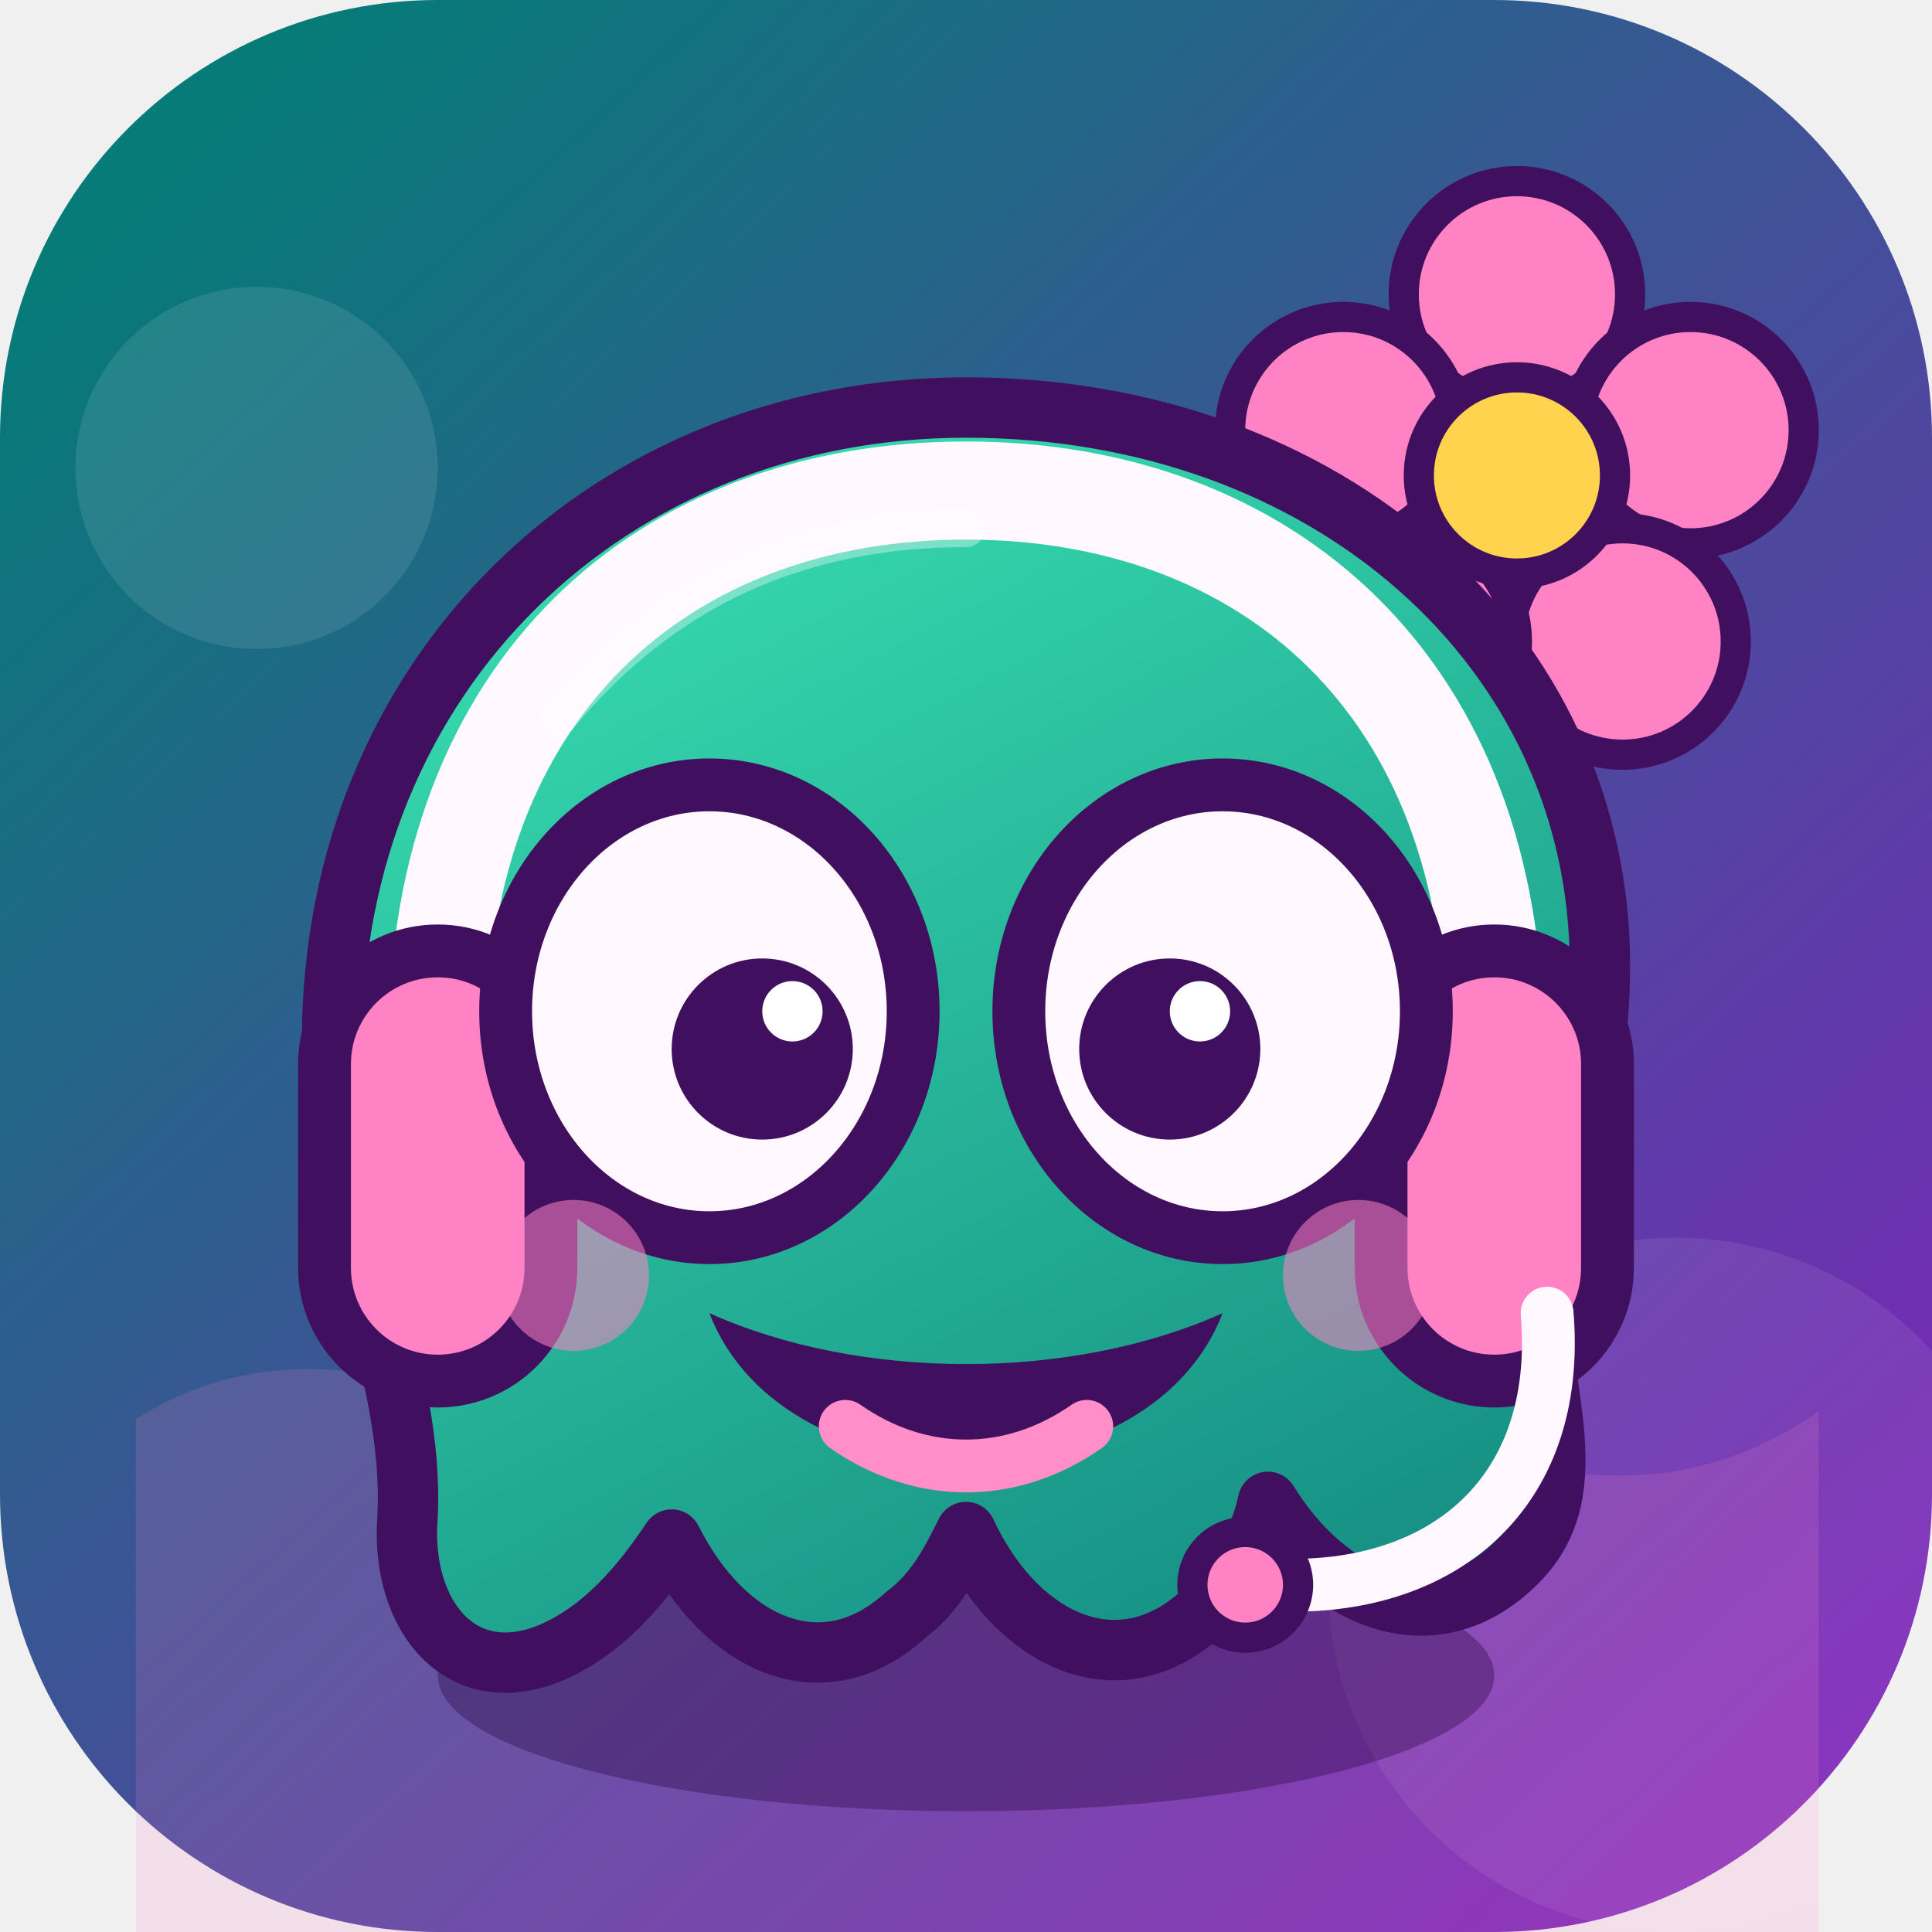
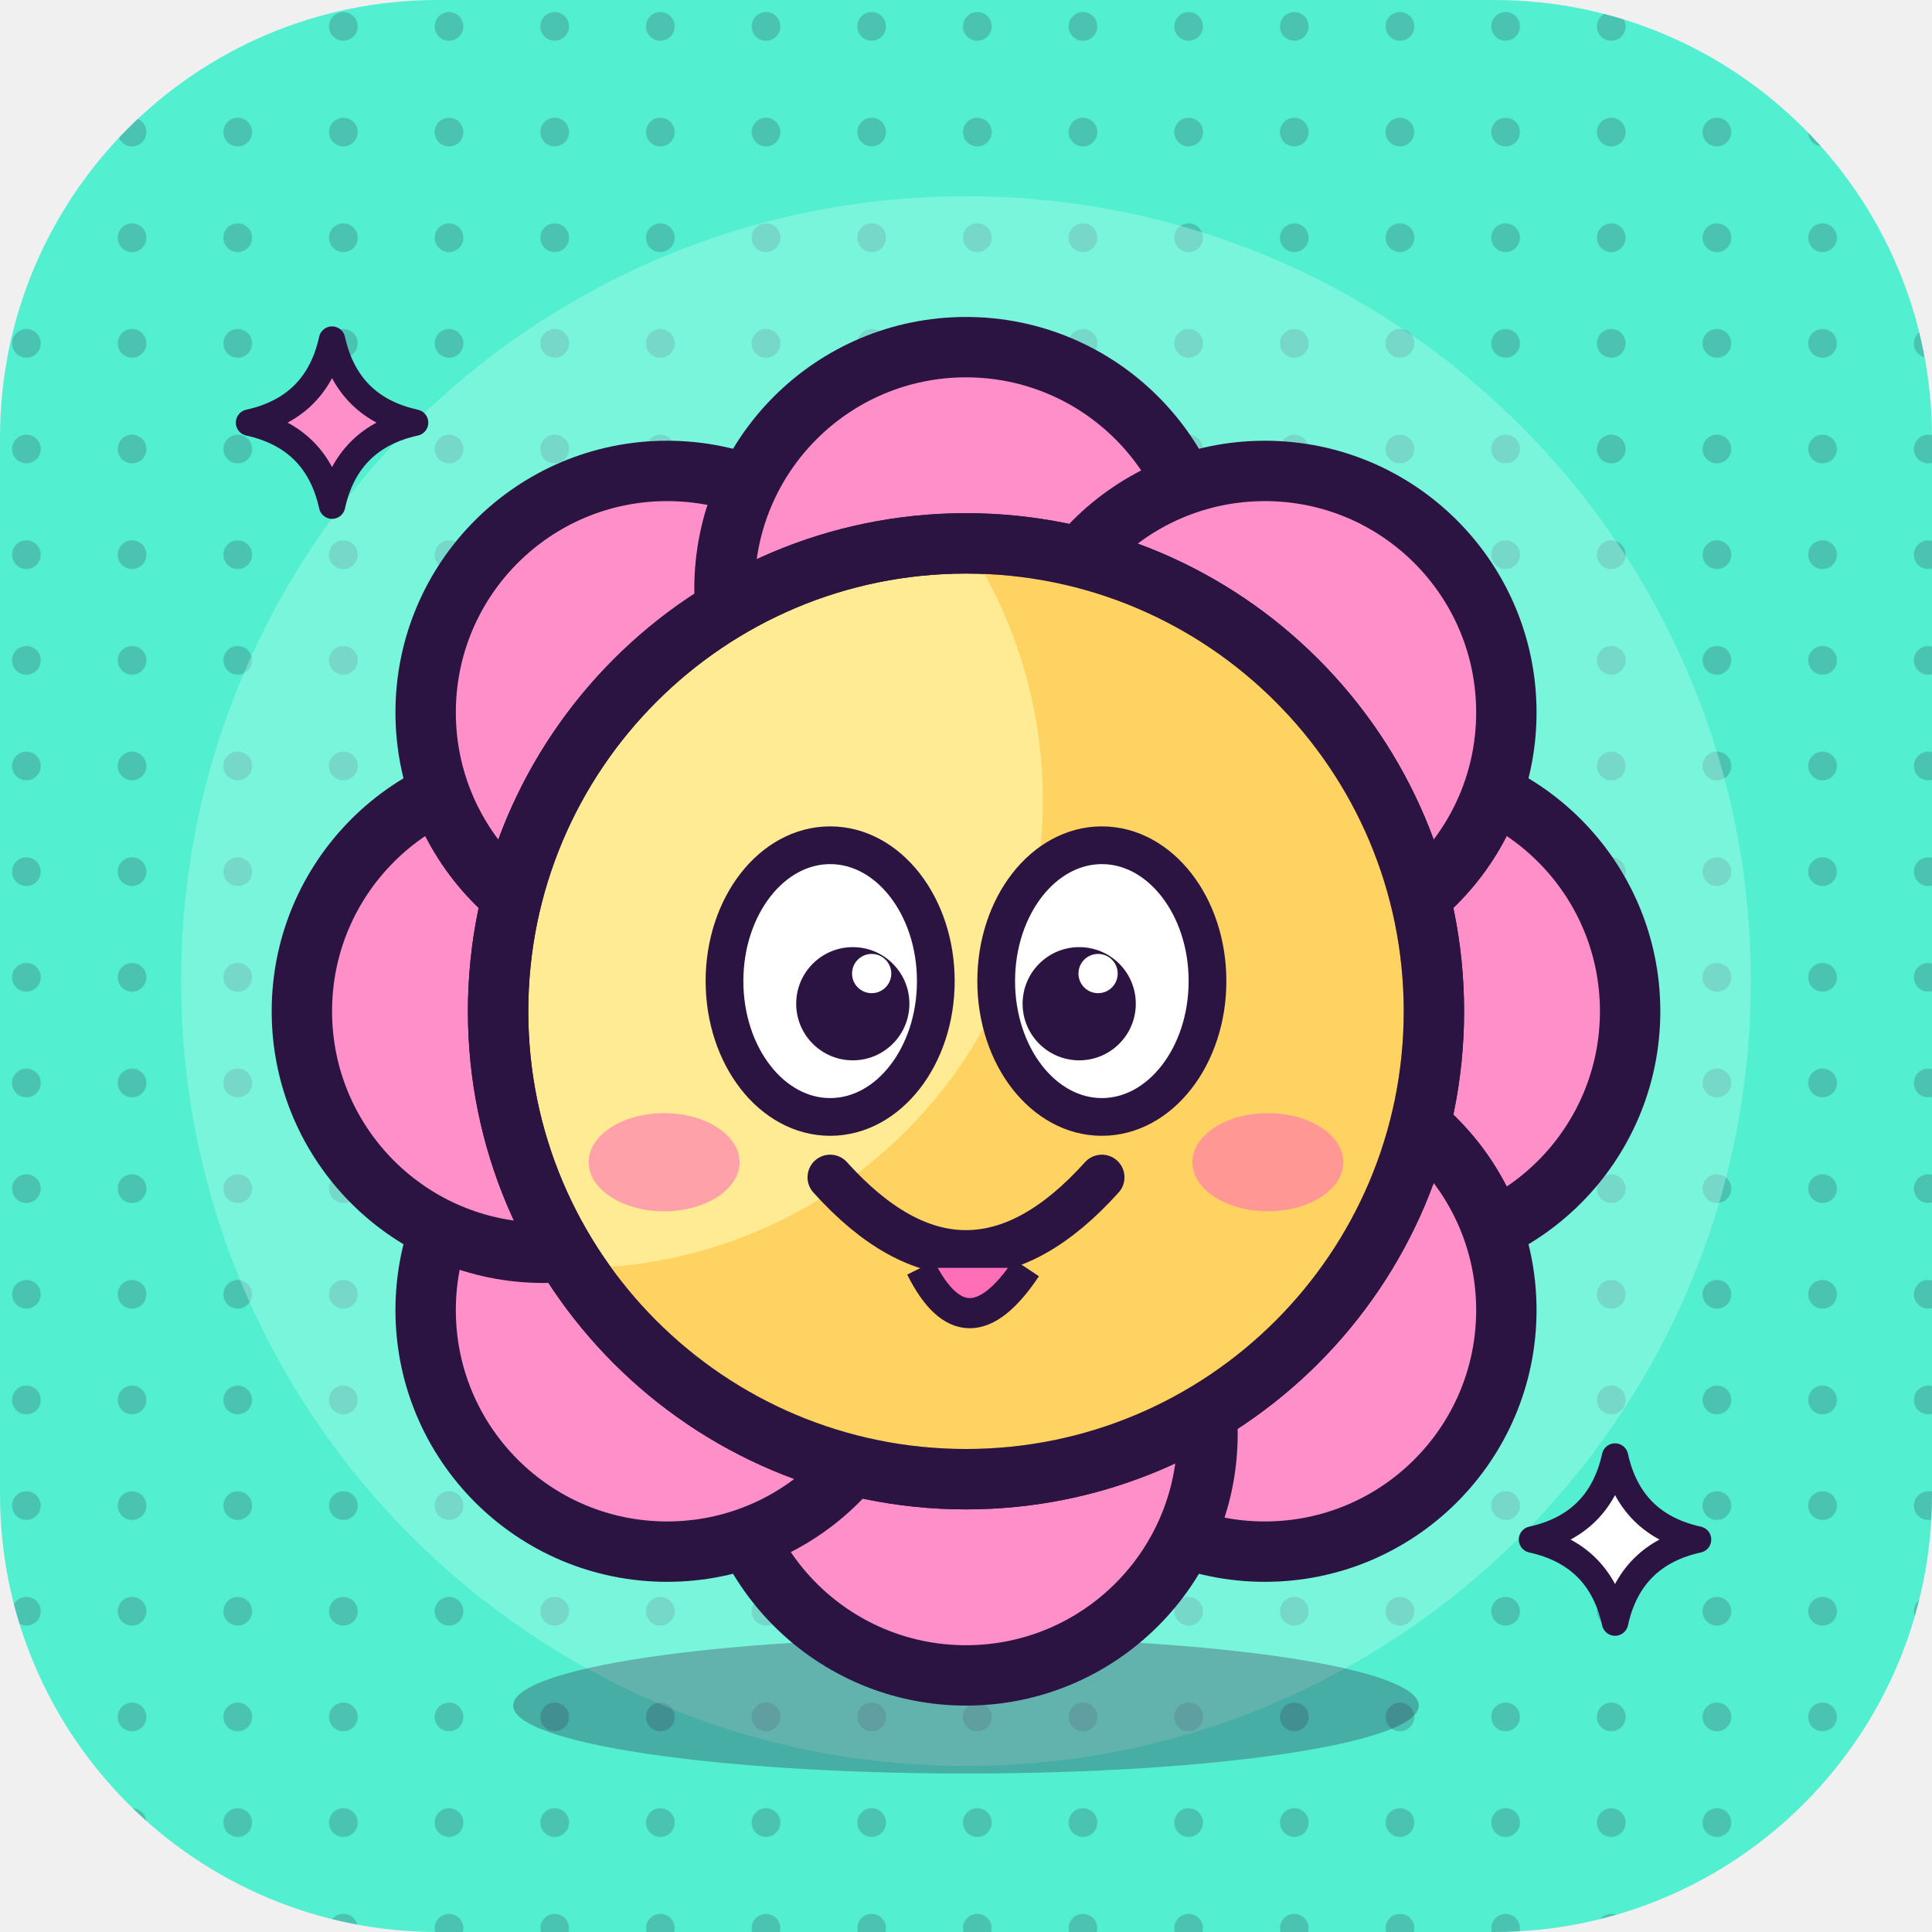
- <svg xmlns="http://www.w3.org/2000/svg" viewBox="0 0 256 256">
+ <svg xmlns="http://www.w3.org/2000/svg" viewBox="0 0 256 256" role="img" aria-label="Mimo bloom">
  <defs>
-     <linearGradient id="bg" x1="24" y1="20" x2="230" y2="242" gradientUnits="userSpaceOnUse">
-       <stop stop-color="#067b78" />
-       <stop offset="1" stop-color="#7c26b8" />
-     </linearGradient>
-     <linearGradient id="body" x1="91" y1="70" x2="169" y2="219" gradientUnits="userSpaceOnUse">
-       <stop stop-color="#35d7ad" />
-       <stop offset="1" stop-color="#168f83" />
-     </linearGradient>
+     <pattern id="dots" width="14" height="14" patternUnits="userSpaceOnUse">
+       <circle cx="3.5" cy="3.5" r="1.9" fill="#2b1442" opacity=".2" />
+     </pattern>
  </defs>
-   <rect width="256" height="256" rx="58" fill="url(#bg)" />
-   <circle cx="34" cy="62" r="24" fill="#fff" opacity=".1" />
-   <circle cx="222" cy="210" r="46" fill="#fff" opacity=".08" />
-   <path d="M18 188c39-24 73 27 112 3 39-25 72 23 111-4v69H18Z" fill="#ff83c4" opacity=".16" />
-   <g fill="#ff83c4" stroke="#40105f" stroke-width="4">
-     <circle cx="201" cy="39" r="15" />
-     <circle cx="224" cy="57" r="15" />
-     <circle cx="215" cy="85" r="15" />
-     <circle cx="186" cy="85" r="15" />
-     <circle cx="178" cy="57" r="15" />
-     <circle cx="201" cy="63" r="13" fill="#ffd34e" />
-   </g>
-   <ellipse cx="128" cy="222" rx="70" ry="18" fill="#26043d" opacity=".35" />
-   <path d="M128 54c-47 0-84 35-84 84 0 25 11 43 10 63-1 13 7 23 19 18 7-3 12-9 16-15 7 14 20 20 31 10 4-3 6-7 8-11 7 15 21 21 32 10 4-4 7-9 8-14 8 13 22 19 33 8 10-10 2-24 3-39 1-10 8-20 8-40 0-42-36-74-84-74Z" fill="url(#body)" stroke="#40105f" stroke-width="8" stroke-linejoin="round" />
-   <path d="M58 138C58 91 88 65 128 65s70 26 70 73" fill="none" stroke="#fff8ff" stroke-width="13" stroke-linecap="round" />
-   <rect x="43" y="126" width="30" height="57" rx="15" fill="#ff83c4" stroke="#40105f" stroke-width="7" />
-   <rect x="183" y="126" width="30" height="57" rx="15" fill="#ff83c4" stroke="#40105f" stroke-width="7" />
-   <path d="M205 174c2 24-14 37-36 36" fill="none" stroke="#fff8ff" stroke-width="7" stroke-linecap="round" />
-   <circle cx="165" cy="210" r="7" fill="#ff83c4" stroke="#40105f" stroke-width="4" />
-   <ellipse cx="94" cy="134" rx="27" ry="30" fill="#fff8ff" stroke="#40105f" stroke-width="7" />
-   <ellipse cx="162" cy="134" rx="27" ry="30" fill="#fff8ff" stroke="#40105f" stroke-width="7" />
-   <circle cx="101" cy="139" r="12" fill="#40105f" />
-   <circle cx="155" cy="139" r="12" fill="#40105f" />
-   <circle cx="105" cy="134" r="4" fill="#fff" />
-   <circle cx="159" cy="134" r="4" fill="#fff" />
-   <circle cx="76" cy="169" r="10" fill="#ff83c4" opacity=".55" />
-   <circle cx="180" cy="169" r="10" fill="#ff83c4" opacity=".55" />
-   <path d="M94 174c10 26 58 26 68 0-20 9-48 9-68 0Z" fill="#40105f" />
-   <path d="M112 189c10 7 22 7 32 0" fill="none" stroke="#ff8ec9" stroke-width="7" stroke-linecap="round" />
-   <path d="M74 95c14-17 32-25 54-25" fill="none" stroke="#fff" stroke-width="5" stroke-linecap="round" opacity=".35" />
+   <rect width="256" height="256" rx="58" fill="#52efd0" />
+   <rect width="256" height="256" rx="58" fill="url(#dots)" />
+   <circle cx="128" cy="130" r="104" fill="#c2fff1" opacity=".35" />
+   <path d="M44 45Q45.98 54.02 55 56Q45.98 57.98 44 67Q42.02 57.98 33 56Q42.02 54.02 44 45Z" fill="#ff8fc8" stroke="#2b1442" stroke-width="3.5" stroke-linejoin="round" />
+   <path d="M214 193Q215.98 202.02 225 204Q215.98 205.98 214 215Q212.02 205.98 203 204Q212.02 202.02 214 193Z" fill="#ffffff" stroke="#2b1442" stroke-width="3.5" stroke-linejoin="round" />
+   <ellipse cx="128" cy="226" rx="60" ry="9" fill="#2b1442" opacity=".3" />
+   <circle cx="184.0" cy="134.0" r="32" fill="#ff8fc8" stroke="#2b1442" stroke-width="8" />
+   <circle cx="167.6" cy="173.6" r="32" fill="#ff8fc8" stroke="#2b1442" stroke-width="8" />
+   <circle cx="128.0" cy="190.0" r="32" fill="#ff8fc8" stroke="#2b1442" stroke-width="8" />
+   <circle cx="88.4" cy="173.6" r="32" fill="#ff8fc8" stroke="#2b1442" stroke-width="8" />
+   <circle cx="72.0" cy="134.0" r="32" fill="#ff8fc8" stroke="#2b1442" stroke-width="8" />
+   <circle cx="88.4" cy="94.4" r="32" fill="#ff8fc8" stroke="#2b1442" stroke-width="8" />
+   <circle cx="128.0" cy="78.0" r="32" fill="#ff8fc8" stroke="#2b1442" stroke-width="8" />
+   <circle cx="167.6" cy="94.4" r="32" fill="#ff8fc8" stroke="#2b1442" stroke-width="8" />
+   <circle cx="128" cy="134" r="62" fill="#ffeb94" stroke="#2b1442" stroke-width="8" />
+   <path d="M128 72A62 62 0 1 1 74 168A62 62 0 0 0 128 72Z" fill="#ffc94d" opacity=".7" />
+   <circle cx="128" cy="134" r="62" fill="none" stroke="#2b1442" stroke-width="8" />
+   <ellipse cx="110" cy="130" rx="14" ry="18" fill="#fff" stroke="#2b1442" stroke-width="5" />
+   <ellipse cx="146" cy="130" rx="14" ry="18" fill="#fff" stroke="#2b1442" stroke-width="5" />
+   <circle cx="113" cy="133" r="7.5" fill="#2b1442" />
+   <circle cx="143" cy="133" r="7.5" fill="#2b1442" />
+   <circle cx="115.5" cy="129" r="2.6" fill="#fff" />
+   <circle cx="145.5" cy="129" r="2.6" fill="#fff" />
+   <ellipse cx="88" cy="154" rx="10" ry="6.5" fill="#ff6fb7" opacity=".6" />
+   <ellipse cx="168" cy="154" rx="10" ry="6.5" fill="#ff6fb7" opacity=".6" />
+   <path d="M110 156Q128 176 146 156" fill="none" stroke="#2b1442" stroke-width="6" stroke-linecap="round" />
+   <path d="M122 168Q128 180 136 168" fill="#ff6fb7" stroke="#2b1442" stroke-width="4" stroke-linejoin="round" />
</svg>
